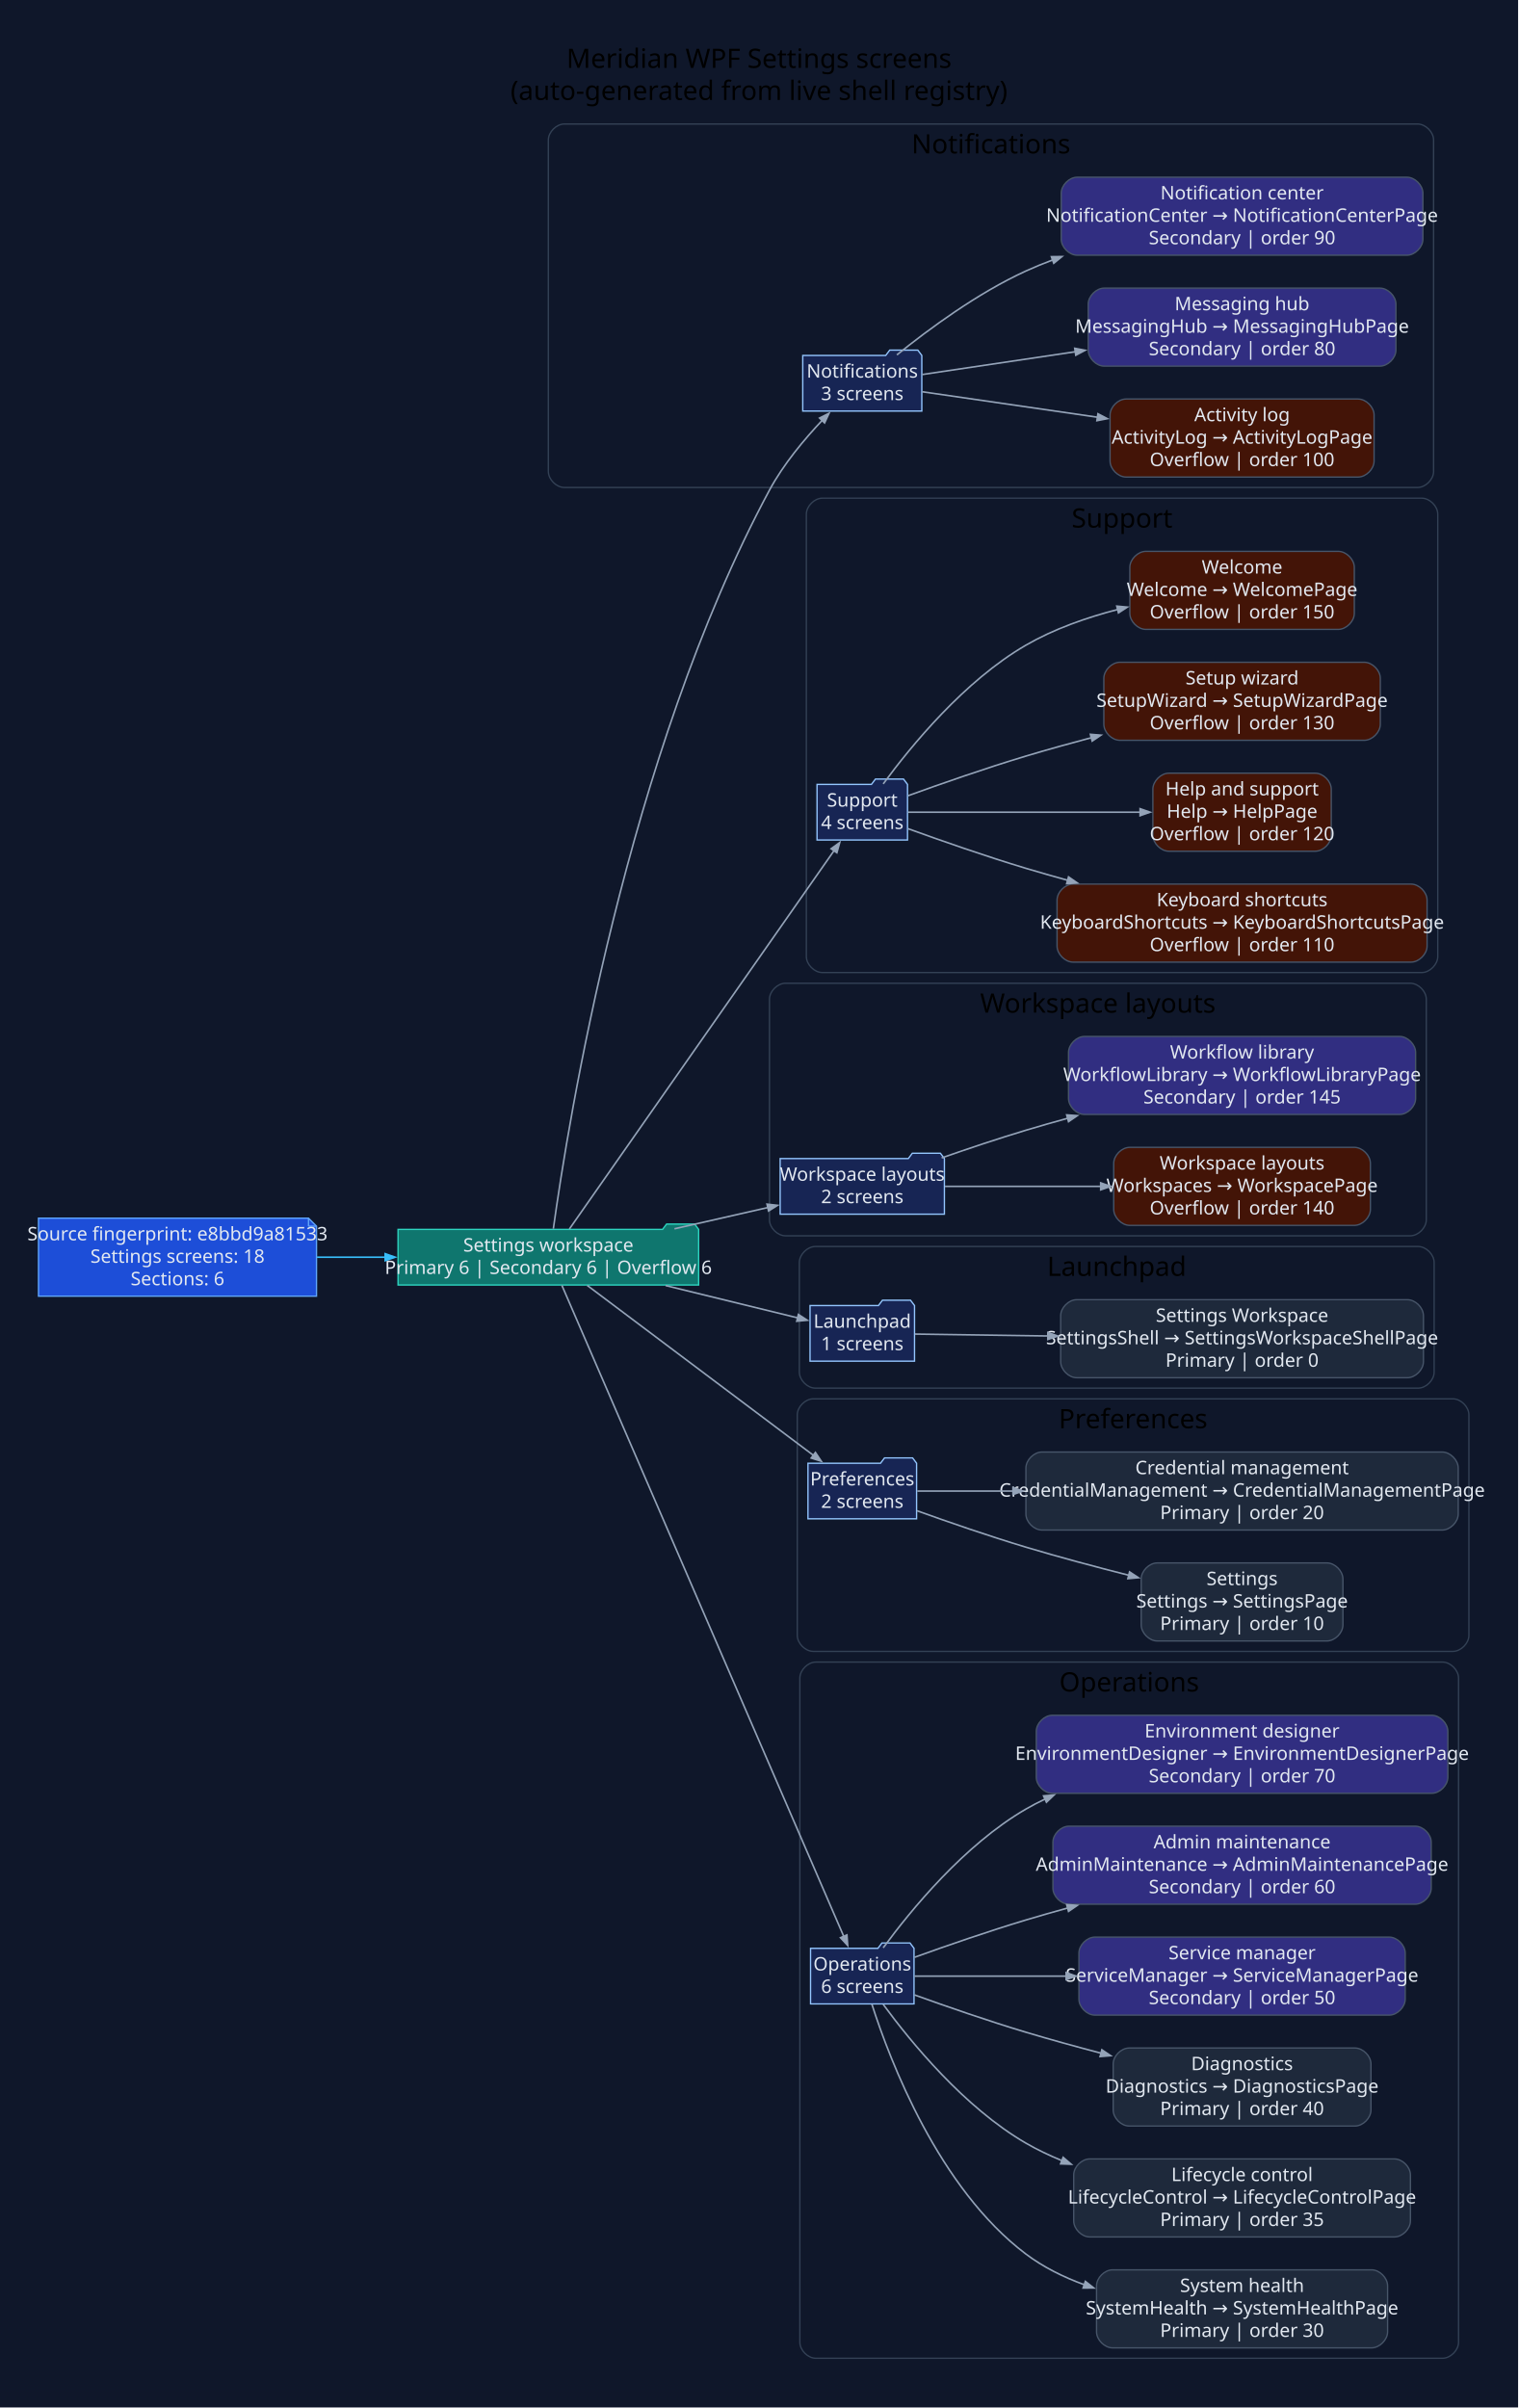
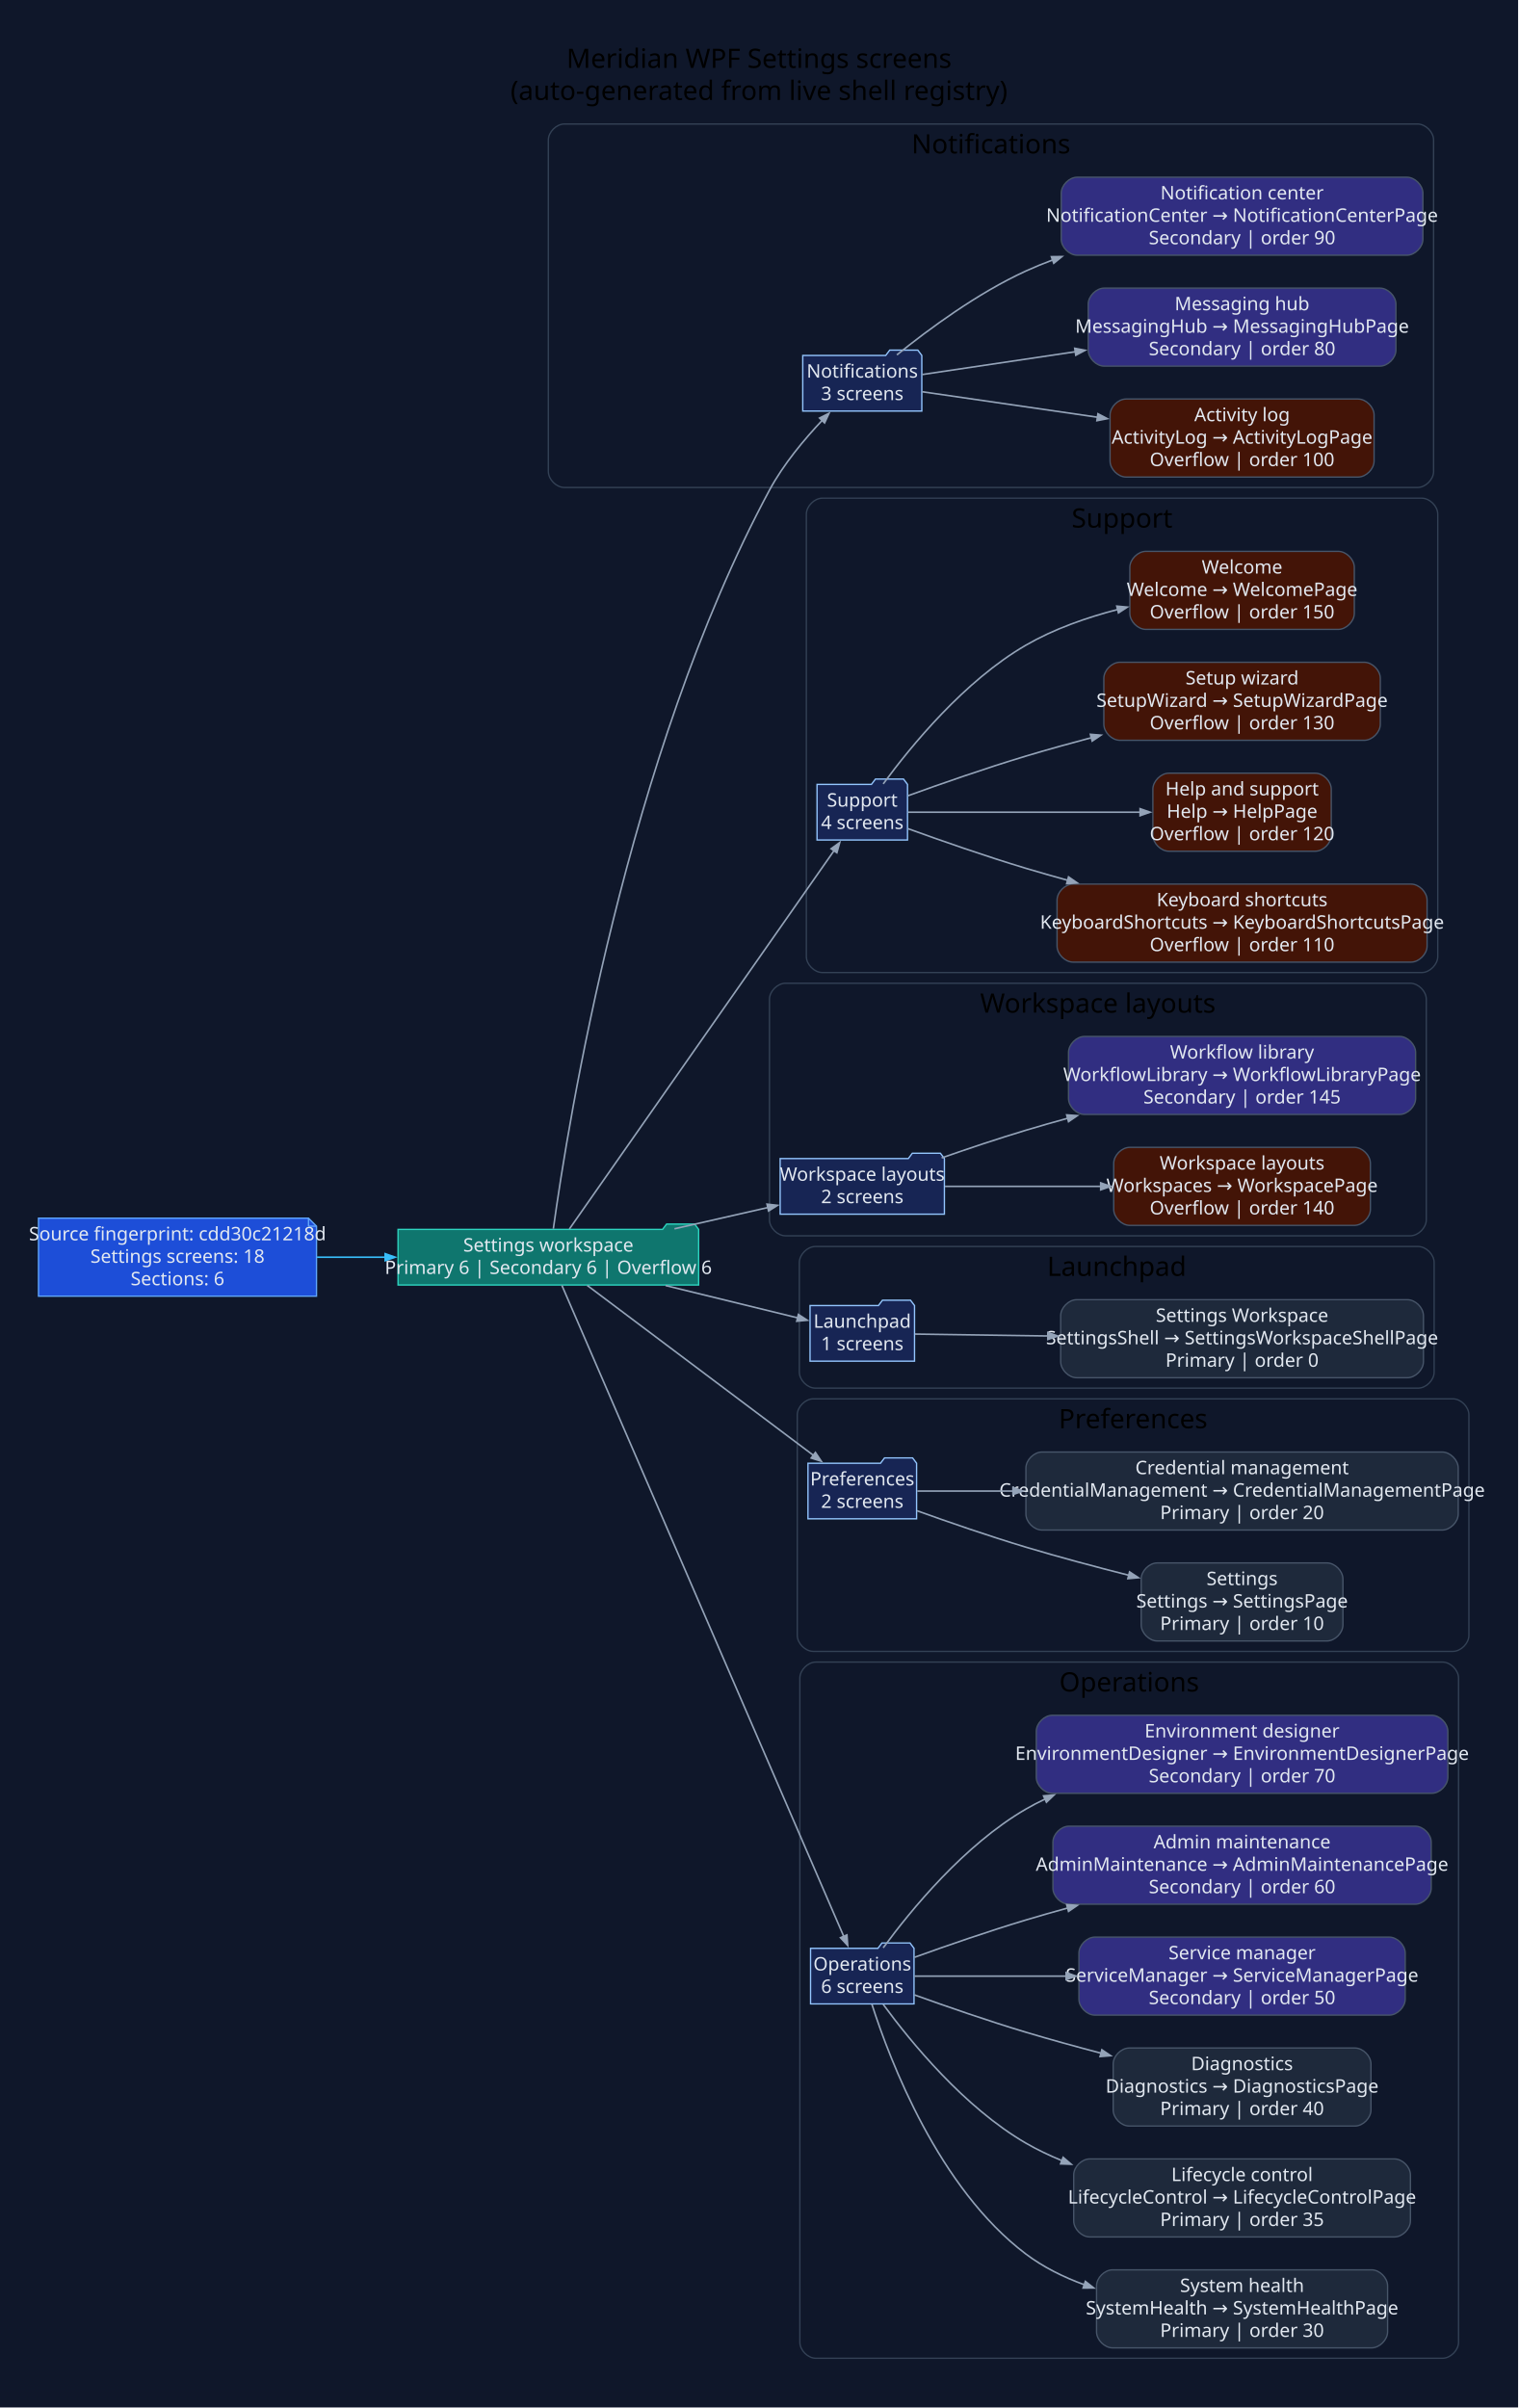
<svg xmlns="http://www.w3.org/2000/svg" width="1136pt" height="1802pt" viewBox="0.00 0.00 1136.00 1802.00">
  <g id="graph0" class="graph" transform="scale(1 1) rotate(0) translate(28.8 1772.8)">
    <polygon fill="#0f172a" stroke="none" points="-28.8,28.8 -28.8,-1772.8 1107.22,-1772.8 1107.22,28.8 -28.8,28.8" />
    <text xml:space="preserve" text-anchor="middle" x="539.21" y="-1722" font-family="Segoe UI" font-size="20.00">Meridian WPF Settings screens</text>
    <text xml:space="preserve" text-anchor="middle" x="539.21" y="-1698" font-family="Segoe UI" font-size="20.00">(auto-generated from live shell registry)</text>
    <g id="clust1" class="cluster">
      <path fill="#0f172a" stroke="#334155" d="M393.54,-1408C393.54,-1408 1031.99,-1408 1031.99,-1408 1037.99,-1408 1043.99,-1414 1043.99,-1420 1043.99,-1420 1043.99,-1668 1043.99,-1668 1043.99,-1674 1037.99,-1680 1031.99,-1680 1031.99,-1680 393.54,-1680 393.54,-1680 387.54,-1680 381.54,-1674 381.54,-1668 381.54,-1668 381.54,-1420 381.54,-1420 381.54,-1414 387.54,-1408 393.54,-1408" />
      <text xml:space="preserve" text-anchor="middle" x="712.76" y="-1658" font-family="Segoe UI" font-size="20.00">Notifications</text>
    </g>
    <g id="clust2" class="cluster">
      <path fill="#0f172a" stroke="#334155" d="M586.61,-1045C586.61,-1045 1035.11,-1045 1035.11,-1045 1041.11,-1045 1047.11,-1051 1047.11,-1057 1047.11,-1057 1047.11,-1388 1047.11,-1388 1047.11,-1394 1041.11,-1400 1035.11,-1400 1035.11,-1400 586.61,-1400 586.61,-1400 580.61,-1400 574.61,-1394 574.61,-1388 574.61,-1388 574.61,-1057 574.61,-1057 574.61,-1051 580.61,-1045 586.61,-1045" />
      <text xml:space="preserve" text-anchor="middle" x="810.86" y="-1378" font-family="Segoe UI" font-size="20.00">Support</text>
    </g>
    <g id="clust3" class="cluster">
      <path fill="#0f172a" stroke="#334155" d="M559.01,-848C559.01,-848 1026.54,-848 1026.54,-848 1032.54,-848 1038.54,-854 1038.54,-860 1038.54,-860 1038.54,-1025 1038.54,-1025 1038.54,-1031 1032.54,-1037 1026.54,-1037 1026.54,-1037 559.01,-1037 559.01,-1037 553.01,-1037 547.01,-1031 547.01,-1025 547.01,-1025 547.01,-860 547.01,-860 547.01,-854 553.01,-848 559.01,-848" />
      <text xml:space="preserve" text-anchor="middle" x="792.78" y="-1015" font-family="Segoe UI" font-size="20.00">Workspace layouts</text>
    </g>
    <g id="clust4" class="cluster">
      <path fill="#0f172a" stroke="#334155" d="M581.37,-734C581.37,-734 1032.4,-734 1032.4,-734 1038.4,-734 1044.4,-740 1044.4,-746 1044.4,-746 1044.4,-828 1044.4,-828 1044.4,-834 1038.4,-840 1032.4,-840 1032.4,-840 581.37,-840 581.37,-840 575.37,-840 569.37,-834 569.37,-828 569.37,-828 569.37,-746 569.37,-746 569.37,-740 575.37,-734 581.37,-734" />
      <text xml:space="preserve" text-anchor="middle" x="806.89" y="-818" font-family="Segoe UI" font-size="20.00">Launchpad</text>
    </g>
    <g id="clust5" class="cluster">
      <path fill="#0f172a" stroke="#334155" d="M579.82,-537C579.82,-537 1058.42,-537 1058.42,-537 1064.42,-537 1070.42,-543 1070.42,-549 1070.42,-549 1070.42,-714 1070.42,-714 1070.42,-720 1064.42,-726 1058.42,-726 1058.42,-726 579.82,-726 579.82,-726 573.82,-726 567.82,-720 567.82,-714 567.82,-714 567.82,-549 567.82,-549 567.82,-543 573.82,-537 579.82,-537" />
      <text xml:space="preserve" text-anchor="middle" x="819.12" y="-704" font-family="Segoe UI" font-size="20.00">Preferences</text>
    </g>
    <g id="clust6" class="cluster">
      <path fill="#0f172a" stroke="#334155" d="M581.75,-8C581.75,-8 1050.66,-8 1050.66,-8 1056.66,-8 1062.66,-14 1062.66,-20 1062.66,-20 1062.66,-517 1062.66,-517 1062.66,-523 1056.66,-529 1050.66,-529 1050.66,-529 581.75,-529 581.75,-529 575.75,-529 569.75,-523 569.75,-517 569.75,-517 569.75,-20 569.75,-20 569.75,-14 575.75,-8 581.75,-8" />
      <text xml:space="preserve" text-anchor="middle" x="816.2" y="-507" font-family="Segoe UI" font-size="20.00">Operations</text>
    </g>
    <g id="node1" class="node">
      <polygon fill="#1d4ed8" stroke="#60a5fa" points="202.06,-861.2 0,-861.2 0,-802.8 208.06,-802.8 208.06,-855.2 202.06,-861.2" />
      <polyline fill="none" stroke="#60a5fa" points="202.06,-861.2 202.06,-855.2" />
      <polyline fill="none" stroke="#60a5fa" points="208.06,-855.2 202.06,-855.2" />
-       <text xml:space="preserve" text-anchor="middle" x="104.03" y="-844.6" font-family="Segoe UI" font-size="14.00" fill="#e2e8f0">Source fingerprint: e8bbd9a81533</text>
+       <text xml:space="preserve" text-anchor="middle" x="104.03" y="-844.6" font-family="Segoe UI" font-size="14.00" fill="#e2e8f0">Source fingerprint: cdd30c21218d</text>
      <text xml:space="preserve" text-anchor="middle" x="104.03" y="-827.8" font-family="Segoe UI" font-size="14.00" fill="#e2e8f0">Settings screens: 18</text>
      <text xml:space="preserve" text-anchor="middle" x="104.03" y="-811" font-family="Segoe UI" font-size="14.00" fill="#e2e8f0">Sections: 6</text>
    </g>
    <g id="node2" class="node">
      <polygon fill="#0f766e" stroke="#2dd4bf" points="494.01,-852.8 491.01,-856.8 470.01,-856.8 467.01,-852.8 269.06,-852.8 269.06,-811.2 494.01,-811.2 494.01,-852.8" />
      <text xml:space="preserve" text-anchor="middle" x="381.54" y="-836.2" font-family="Segoe UI" font-size="14.00" fill="#e2e8f0">Settings workspace</text>
      <text xml:space="preserve" text-anchor="middle" x="381.54" y="-819.4" font-family="Segoe UI" font-size="14.00" fill="#e2e8f0">Primary 6 | Secondary 6 | Overflow 6</text>
    </g>
    <g id="edge1" class="edge">
      <path fill="none" stroke="#38bdf8" stroke-width="1.2" d="M208.4,-832C225.18,-832 242.68,-832 259.82,-832" />
      <polygon fill="#38bdf8" stroke="#38bdf8" stroke-width="1.2" points="259.43,-834.63 266.93,-832 259.43,-829.38 259.43,-834.63" />
    </g>
    <g id="node3" class="node">
      <polygon fill="#172554" stroke="#93c5fd" points="661.01,-1506.8 658.01,-1510.8 637.01,-1510.8 634.01,-1506.8 571.92,-1506.8 571.92,-1465.2 661.01,-1465.2 661.01,-1506.8" />
      <text xml:space="preserve" text-anchor="middle" x="616.46" y="-1490.2" font-family="Segoe UI" font-size="14.00" fill="#e2e8f0">Notifications</text>
      <text xml:space="preserve" text-anchor="middle" x="616.46" y="-1473.4" font-family="Segoe UI" font-size="14.00" fill="#e2e8f0">3 screens</text>
    </g>
    <g id="edge2" class="edge">
      <path fill="none" stroke="#94a3b8" stroke-width="1.2" d="M385.29,-853.3C396.07,-931.31 440.1,-1207.2 547.01,-1406 557.37,-1425.27 573,-1444 586.72,-1458.49" />
      <polygon fill="#94a3b8" stroke="#94a3b8" stroke-width="1.2" points="584.49,-1459.97 591.59,-1463.53 588.26,-1456.32 584.49,-1459.97" />
    </g>
    <g id="node7" class="node">
      <polygon fill="#172554" stroke="#93c5fd" points="650.31,-1185.8 647.31,-1189.8 626.31,-1189.8 623.31,-1185.8 582.61,-1185.8 582.61,-1144.2 650.31,-1144.2 650.31,-1185.8" />
      <text xml:space="preserve" text-anchor="middle" x="616.46" y="-1169.2" font-family="Segoe UI" font-size="14.00" fill="#e2e8f0">Support</text>
      <text xml:space="preserve" text-anchor="middle" x="616.46" y="-1152.4" font-family="Segoe UI" font-size="14.00" fill="#e2e8f0">4 screens</text>
    </g>
    <g id="edge6" class="edge">
      <path fill="none" stroke="#94a3b8" stroke-width="1.2" d="M397.28,-853.08C437.55,-910.65 549.41,-1070.57 595.36,-1136.26" />
      <polygon fill="#94a3b8" stroke="#94a3b8" stroke-width="1.2" points="593.14,-1137.66 599.59,-1142.31 597.44,-1134.66 593.14,-1137.66" />
    </g>
    <g id="node12" class="node">
      <polygon fill="#172554" stroke="#93c5fd" points="677.92,-905.8 674.92,-909.8 653.92,-909.8 650.92,-905.8 555.01,-905.8 555.01,-864.2 677.92,-864.2 677.92,-905.8" />
      <text xml:space="preserve" text-anchor="middle" x="616.46" y="-889.2" font-family="Segoe UI" font-size="14.00" fill="#e2e8f0">Workspace layouts</text>
      <text xml:space="preserve" text-anchor="middle" x="616.46" y="-872.4" font-family="Segoe UI" font-size="14.00" fill="#e2e8f0">2 screens</text>
    </g>
    <g id="edge11" class="edge">
      <path fill="none" stroke="#94a3b8" stroke-width="1.2" d="M475.93,-853.25C499.29,-858.57 523.95,-864.18 545.92,-869.18" />
      <polygon fill="#94a3b8" stroke="#94a3b8" stroke-width="1.2" points="545.17,-871.7 553.07,-870.8 546.34,-866.58 545.17,-871.7" />
    </g>
    <g id="node15" class="node">
      <polygon fill="#172554" stroke="#93c5fd" points="655.56,-795.8 652.56,-799.8 631.56,-799.8 628.56,-795.8 577.37,-795.8 577.37,-754.2 655.56,-754.2 655.56,-795.8" />
      <text xml:space="preserve" text-anchor="middle" x="616.46" y="-779.2" font-family="Segoe UI" font-size="14.00" fill="#e2e8f0">Launchpad</text>
      <text xml:space="preserve" text-anchor="middle" x="616.46" y="-762.4" font-family="Segoe UI" font-size="14.00" fill="#e2e8f0">1 screens</text>
    </g>
    <g id="edge14" class="edge">
      <path fill="none" stroke="#94a3b8" stroke-width="1.2" d="M469.27,-810.78C502.77,-802.58 539.78,-793.52 568.18,-786.57" />
      <polygon fill="#94a3b8" stroke="#94a3b8" stroke-width="1.2" points="568.66,-789.16 575.32,-784.82 567.41,-784.06 568.66,-789.16" />
    </g>
    <g id="node17" class="node">
      <polygon fill="#172554" stroke="#93c5fd" points="657.11,-677.8 654.11,-681.8 633.11,-681.8 630.11,-677.8 575.82,-677.8 575.82,-636.2 657.11,-636.2 657.11,-677.8" />
      <text xml:space="preserve" text-anchor="middle" x="616.46" y="-661.2" font-family="Segoe UI" font-size="14.00" fill="#e2e8f0">Preferences</text>
      <text xml:space="preserve" text-anchor="middle" x="616.46" y="-644.4" font-family="Segoe UI" font-size="14.00" fill="#e2e8f0">2 screens</text>
    </g>
    <g id="edge16" class="edge">
      <path fill="none" stroke="#94a3b8" stroke-width="1.2" d="M410.63,-810.89C453.04,-779.03 533.37,-718.67 579.83,-683.77" />
      <polygon fill="#94a3b8" stroke="#94a3b8" stroke-width="1.2" points="581.4,-685.88 585.82,-679.27 578.24,-681.68 581.4,-685.88" />
    </g>
    <g id="node20" class="node">
      <polygon fill="#172554" stroke="#93c5fd" points="655.18,-314.8 652.18,-318.8 631.18,-318.8 628.18,-314.8 577.75,-314.8 577.75,-273.2 655.18,-273.2 655.18,-314.8" />
      <text xml:space="preserve" text-anchor="middle" x="616.46" y="-298.2" font-family="Segoe UI" font-size="14.00" fill="#e2e8f0">Operations</text>
      <text xml:space="preserve" text-anchor="middle" x="616.46" y="-281.4" font-family="Segoe UI" font-size="14.00" fill="#e2e8f0">6 screens</text>
    </g>
    <g id="edge19" class="edge">
      <path fill="none" stroke="#94a3b8" stroke-width="1.2" d="M391.67,-810.91C427.76,-727.55 560.55,-420.84 602.6,-323.71" />
      <polygon fill="#94a3b8" stroke="#94a3b8" stroke-width="1.2" points="604.98,-324.83 605.55,-316.9 600.16,-322.74 604.98,-324.83" />
    </g>
    <g id="node4" class="node">
      <path fill="#431407" stroke="#475569" d="M987.46,-1474.2C987.46,-1474.2 813.88,-1474.2 813.88,-1474.2 807.88,-1474.2 801.88,-1468.2 801.88,-1462.2 801.88,-1462.2 801.88,-1427.8 801.88,-1427.8 801.88,-1421.8 807.88,-1415.8 813.88,-1415.8 813.88,-1415.8 987.46,-1415.8 987.46,-1415.8 993.46,-1415.8 999.46,-1421.8 999.46,-1427.8 999.46,-1427.8 999.46,-1462.2 999.46,-1462.2 999.46,-1468.2 993.46,-1474.2 987.46,-1474.2" />
      <text xml:space="preserve" text-anchor="middle" x="900.67" y="-1457.6" font-family="Segoe UI" font-size="14.00" fill="#e2e8f0">Activity log</text>
      <text xml:space="preserve" text-anchor="middle" x="900.67" y="-1440.8" font-family="Segoe UI" font-size="14.00" fill="#e2e8f0">ActivityLog → ActivityLogPage</text>
      <text xml:space="preserve" text-anchor="middle" x="900.67" y="-1424" font-family="Segoe UI" font-size="14.00" fill="#e2e8f0">Overflow | order 100</text>
    </g>
    <g id="edge3" class="edge">
      <path fill="none" stroke="#94a3b8" stroke-width="1.2" d="M661.25,-1479.64C696.3,-1474.55 746.97,-1467.18 792.6,-1460.56" />
      <polygon fill="#94a3b8" stroke="#94a3b8" stroke-width="1.2" points="792.81,-1463.18 799.85,-1459.5 792.05,-1457.98 792.81,-1463.18" />
    </g>
    <g id="node5" class="node">
      <path fill="#312e81" stroke="#475569" d="M1003.8,-1557.2C1003.8,-1557.2 797.54,-1557.2 797.54,-1557.2 791.54,-1557.2 785.54,-1551.2 785.54,-1545.2 785.54,-1545.2 785.54,-1510.8 785.54,-1510.8 785.54,-1504.8 791.54,-1498.8 797.54,-1498.8 797.54,-1498.8 1003.8,-1498.8 1003.8,-1498.8 1009.8,-1498.8 1015.8,-1504.8 1015.8,-1510.8 1015.8,-1510.8 1015.8,-1545.2 1015.8,-1545.2 1015.8,-1551.2 1009.8,-1557.2 1003.8,-1557.2" />
      <text xml:space="preserve" text-anchor="middle" x="900.67" y="-1540.6" font-family="Segoe UI" font-size="14.00" fill="#e2e8f0">Messaging hub</text>
      <text xml:space="preserve" text-anchor="middle" x="900.67" y="-1523.8" font-family="Segoe UI" font-size="14.00" fill="#e2e8f0">MessagingHub → MessagingHubPage</text>
      <text xml:space="preserve" text-anchor="middle" x="900.67" y="-1507" font-family="Segoe UI" font-size="14.00" fill="#e2e8f0">Secondary | order 80</text>
    </g>
    <g id="edge4" class="edge">
      <path fill="none" stroke="#94a3b8" stroke-width="1.2" d="M661.25,-1492.52C692.11,-1497.11 735.09,-1503.51 776.07,-1509.61" />
      <polygon fill="#94a3b8" stroke="#94a3b8" stroke-width="1.2" points="775.45,-1512.17 783.26,-1510.67 776.23,-1506.97 775.45,-1512.17" />
    </g>
    <g id="node6" class="node">
      <path fill="#312e81" stroke="#475569" d="M1023.99,-1640.2C1023.99,-1640.2 777.34,-1640.2 777.34,-1640.2 771.34,-1640.2 765.34,-1634.2 765.34,-1628.2 765.34,-1628.2 765.34,-1593.8 765.34,-1593.8 765.34,-1587.8 771.34,-1581.8 777.34,-1581.8 777.34,-1581.8 1023.99,-1581.8 1023.99,-1581.8 1029.99,-1581.8 1035.99,-1587.8 1035.99,-1593.8 1035.99,-1593.8 1035.99,-1628.2 1035.99,-1628.2 1035.99,-1634.2 1029.99,-1640.2 1023.99,-1640.2" />
      <text xml:space="preserve" text-anchor="middle" x="900.67" y="-1623.6" font-family="Segoe UI" font-size="14.00" fill="#e2e8f0">Notification center</text>
      <text xml:space="preserve" text-anchor="middle" x="900.67" y="-1606.8" font-family="Segoe UI" font-size="14.00" fill="#e2e8f0">NotificationCenter → NotificationCenterPage</text>
      <text xml:space="preserve" text-anchor="middle" x="900.67" y="-1590" font-family="Segoe UI" font-size="14.00" fill="#e2e8f0">Secondary | order 90</text>
    </g>
    <g id="edge5" class="edge">
      <path fill="none" stroke="#94a3b8" stroke-width="1.2" d="M642.37,-1507.22C665.86,-1526.21 702.75,-1553.53 738.92,-1570 745.37,-1572.94 752.06,-1575.69 758.9,-1578.26" />
      <polygon fill="#94a3b8" stroke="#94a3b8" stroke-width="1.2" points="757.97,-1580.72 765.91,-1580.81 759.76,-1575.78 757.97,-1580.72" />
    </g>
    <g id="node8" class="node">
      <path fill="#431407" stroke="#475569" d="M1027.11,-1111.2C1027.11,-1111.2 774.22,-1111.2 774.22,-1111.2 768.22,-1111.2 762.22,-1105.2 762.22,-1099.2 762.22,-1099.2 762.22,-1064.8 762.22,-1064.8 762.22,-1058.8 768.22,-1052.8 774.22,-1052.8 774.22,-1052.8 1027.11,-1052.8 1027.11,-1052.8 1033.11,-1052.8 1039.11,-1058.8 1039.11,-1064.8 1039.11,-1064.8 1039.11,-1099.2 1039.11,-1099.2 1039.11,-1105.2 1033.11,-1111.2 1027.11,-1111.2" />
      <text xml:space="preserve" text-anchor="middle" x="900.67" y="-1094.6" font-family="Segoe UI" font-size="14.00" fill="#e2e8f0">Keyboard shortcuts</text>
      <text xml:space="preserve" text-anchor="middle" x="900.67" y="-1077.8" font-family="Segoe UI" font-size="14.00" fill="#e2e8f0">KeyboardShortcuts → KeyboardShortcutsPage</text>
      <text xml:space="preserve" text-anchor="middle" x="900.67" y="-1061" font-family="Segoe UI" font-size="14.00" fill="#e2e8f0">Overflow | order 110</text>
    </g>
    <g id="edge7" class="edge">
      <path fill="none" stroke="#94a3b8" stroke-width="1.2" d="M650.73,-1152.66C675,-1143.86 708.78,-1132.04 738.92,-1123 749.05,-1119.96 759.58,-1116.95 770.19,-1114.03" />
      <polygon fill="#94a3b8" stroke="#94a3b8" stroke-width="1.2" points="770.81,-1116.58 777.36,-1112.07 769.43,-1111.51 770.81,-1116.58" />
    </g>
    <g id="node9" class="node">
      <path fill="#431407" stroke="#475569" d="M955.41,-1194.2C955.41,-1194.2 845.92,-1194.2 845.92,-1194.2 839.92,-1194.2 833.92,-1188.2 833.92,-1182.2 833.92,-1182.2 833.92,-1147.8 833.92,-1147.8 833.92,-1141.8 839.92,-1135.8 845.92,-1135.8 845.92,-1135.8 955.41,-1135.8 955.41,-1135.8 961.41,-1135.8 967.41,-1141.8 967.41,-1147.8 967.41,-1147.8 967.41,-1182.2 967.41,-1182.2 967.41,-1188.2 961.41,-1194.2 955.41,-1194.2" />
      <text xml:space="preserve" text-anchor="middle" x="900.67" y="-1177.6" font-family="Segoe UI" font-size="14.00" fill="#e2e8f0">Help and support</text>
      <text xml:space="preserve" text-anchor="middle" x="900.67" y="-1160.8" font-family="Segoe UI" font-size="14.00" fill="#e2e8f0">Help → HelpPage</text>
      <text xml:space="preserve" text-anchor="middle" x="900.67" y="-1144" font-family="Segoe UI" font-size="14.00" fill="#e2e8f0">Overflow | order 120</text>
    </g>
    <g id="edge8" class="edge">
      <path fill="none" stroke="#94a3b8" stroke-width="1.2" d="M650.67,-1165C693.11,-1165 767.85,-1165 824.4,-1165" />
      <polygon fill="#94a3b8" stroke="#94a3b8" stroke-width="1.2" points="824.35,-1167.63 831.85,-1165 824.35,-1162.38 824.35,-1167.63" />
    </g>
    <g id="node10" class="node">
      <path fill="#431407" stroke="#475569" d="M992.11,-1277.2C992.11,-1277.2 809.23,-1277.2 809.23,-1277.2 803.23,-1277.2 797.23,-1271.2 797.23,-1265.2 797.23,-1265.2 797.23,-1230.8 797.23,-1230.8 797.23,-1224.8 803.23,-1218.8 809.23,-1218.8 809.23,-1218.8 992.11,-1218.8 992.11,-1218.8 998.11,-1218.8 1004.11,-1224.8 1004.11,-1230.8 1004.11,-1230.8 1004.11,-1265.2 1004.11,-1265.2 1004.11,-1271.2 998.11,-1277.2 992.11,-1277.2" />
      <text xml:space="preserve" text-anchor="middle" x="900.67" y="-1260.6" font-family="Segoe UI" font-size="14.00" fill="#e2e8f0">Setup wizard</text>
      <text xml:space="preserve" text-anchor="middle" x="900.67" y="-1243.8" font-family="Segoe UI" font-size="14.00" fill="#e2e8f0">SetupWizard → SetupWizardPage</text>
      <text xml:space="preserve" text-anchor="middle" x="900.67" y="-1227" font-family="Segoe UI" font-size="14.00" fill="#e2e8f0">Overflow | order 130</text>
    </g>
    <g id="edge9" class="edge">
      <path fill="none" stroke="#94a3b8" stroke-width="1.2" d="M650.73,-1177.34C675,-1186.14 708.78,-1197.96 738.92,-1207 754.77,-1211.76 771.62,-1216.44 788.2,-1220.85" />
      <polygon fill="#94a3b8" stroke="#94a3b8" stroke-width="1.2" points="787.16,-1223.29 795.08,-1222.67 788.5,-1218.22 787.16,-1223.29" />
    </g>
    <g id="node11" class="node">
      <path fill="#431407" stroke="#475569" d="M972.66,-1360.2C972.66,-1360.2 828.68,-1360.2 828.68,-1360.2 822.68,-1360.2 816.68,-1354.2 816.68,-1348.2 816.68,-1348.2 816.68,-1313.8 816.68,-1313.8 816.68,-1307.8 822.68,-1301.8 828.68,-1301.8 828.68,-1301.8 972.66,-1301.8 972.66,-1301.8 978.66,-1301.8 984.66,-1307.8 984.66,-1313.8 984.66,-1313.8 984.66,-1348.2 984.66,-1348.2 984.66,-1354.2 978.66,-1360.2 972.66,-1360.2" />
      <text xml:space="preserve" text-anchor="middle" x="900.67" y="-1343.6" font-family="Segoe UI" font-size="14.00" fill="#e2e8f0">Welcome</text>
      <text xml:space="preserve" text-anchor="middle" x="900.67" y="-1326.8" font-family="Segoe UI" font-size="14.00" fill="#e2e8f0">Welcome → WelcomePage</text>
      <text xml:space="preserve" text-anchor="middle" x="900.67" y="-1310" font-family="Segoe UI" font-size="14.00" fill="#e2e8f0">Overflow | order 150</text>
    </g>
    <g id="edge10" class="edge">
      <path fill="none" stroke="#94a3b8" stroke-width="1.2" d="M632.13,-1186.18C652.71,-1214.24 692.83,-1263.32 738.92,-1290 759.8,-1302.09 784.24,-1310.66 807.66,-1316.72" />
      <polygon fill="#94a3b8" stroke="#94a3b8" stroke-width="1.2" points="806.91,-1319.23 814.82,-1318.48 808.17,-1314.14 806.91,-1319.23" />
    </g>
    <g id="node13" class="node">
      <path fill="#431407" stroke="#475569" d="M984.71,-914.2C984.71,-914.2 816.62,-914.2 816.62,-914.2 810.62,-914.2 804.62,-908.2 804.62,-902.2 804.62,-902.2 804.62,-867.8 804.62,-867.8 804.62,-861.8 810.62,-855.8 816.62,-855.8 816.62,-855.8 984.71,-855.8 984.71,-855.8 990.71,-855.8 996.71,-861.8 996.71,-867.8 996.71,-867.8 996.71,-902.2 996.71,-902.2 996.71,-908.2 990.71,-914.2 984.71,-914.2" />
      <text xml:space="preserve" text-anchor="middle" x="900.67" y="-897.6" font-family="Segoe UI" font-size="14.00" fill="#e2e8f0">Workspace layouts</text>
      <text xml:space="preserve" text-anchor="middle" x="900.67" y="-880.8" font-family="Segoe UI" font-size="14.00" fill="#e2e8f0">Workspaces → WorkspacePage</text>
      <text xml:space="preserve" text-anchor="middle" x="900.67" y="-864" font-family="Segoe UI" font-size="14.00" fill="#e2e8f0">Overflow | order 140</text>
    </g>
    <g id="edge12" class="edge">
      <path fill="none" stroke="#94a3b8" stroke-width="1.2" d="M678.35,-885C712.47,-885 755.96,-885 795.34,-885" />
      <polygon fill="#94a3b8" stroke="#94a3b8" stroke-width="1.2" points="794.88,-887.63 802.38,-885 794.88,-882.38 794.88,-887.63" />
    </g>
    <g id="node14" class="node">
      <path fill="#312e81" stroke="#475569" d="M1018.54,-997.2C1018.54,-997.2 782.79,-997.2 782.79,-997.2 776.79,-997.2 770.79,-991.2 770.79,-985.2 770.79,-985.2 770.79,-950.8 770.79,-950.8 770.79,-944.8 776.79,-938.8 782.79,-938.8 782.79,-938.8 1018.54,-938.8 1018.54,-938.8 1024.54,-938.8 1030.54,-944.8 1030.54,-950.8 1030.54,-950.8 1030.54,-985.2 1030.54,-985.2 1030.54,-991.2 1024.54,-997.2 1018.54,-997.2" />
      <text xml:space="preserve" text-anchor="middle" x="900.67" y="-980.6" font-family="Segoe UI" font-size="14.00" fill="#e2e8f0">Workflow library</text>
      <text xml:space="preserve" text-anchor="middle" x="900.67" y="-963.8" font-family="Segoe UI" font-size="14.00" fill="#e2e8f0">WorkflowLibrary → WorkflowLibraryPage</text>
      <text xml:space="preserve" text-anchor="middle" x="900.67" y="-947" font-family="Segoe UI" font-size="14.00" fill="#e2e8f0">Secondary | order 145</text>
    </g>
    <g id="edge13" class="edge">
      <path fill="none" stroke="#94a3b8" stroke-width="1.2" d="M675.83,-906.29C695.73,-913.25 718.19,-920.78 738.92,-927 749.05,-930.04 759.58,-933.05 770.19,-935.97" />
      <polygon fill="#94a3b8" stroke="#94a3b8" stroke-width="1.2" points="769.43,-938.49 777.36,-937.93 770.81,-933.42 769.43,-938.49" />
    </g>
    <g id="node16" class="node">
      <path fill="#1e293b" stroke="#475569" d="M1024.4,-800.2C1024.4,-800.2 776.93,-800.2 776.93,-800.2 770.93,-800.2 764.93,-794.2 764.93,-788.2 764.93,-788.2 764.93,-753.8 764.93,-753.8 764.93,-747.8 770.93,-741.8 776.93,-741.8 776.93,-741.8 1024.4,-741.8 1024.4,-741.8 1030.4,-741.8 1036.4,-747.8 1036.4,-753.8 1036.4,-753.8 1036.4,-788.2 1036.4,-788.2 1036.4,-794.2 1030.4,-800.2 1024.4,-800.2" />
      <text xml:space="preserve" text-anchor="middle" x="900.67" y="-783.6" font-family="Segoe UI" font-size="14.00" fill="#e2e8f0">Settings Workspace</text>
      <text xml:space="preserve" text-anchor="middle" x="900.67" y="-766.8" font-family="Segoe UI" font-size="14.00" fill="#e2e8f0">SettingsShell → SettingsWorkspaceShellPage</text>
      <text xml:space="preserve" text-anchor="middle" x="900.67" y="-750" font-family="Segoe UI" font-size="14.00" fill="#e2e8f0">Primary | order 0</text>
    </g>
    <g id="edge15" class="edge">
      <path fill="none" stroke="#94a3b8" stroke-width="1.2" d="M655.82,-774.46C682.12,-774.08 718.82,-773.56 755.77,-773.04" />
      <polygon fill="#94a3b8" stroke="#94a3b8" stroke-width="1.2" points="755.38,-775.67 762.84,-772.94 755.31,-770.42 755.38,-775.67" />
    </g>
    <g id="node18" class="node">
      <path fill="#1e293b" stroke="#475569" d="M964.14,-603.2C964.14,-603.2 837.19,-603.2 837.19,-603.2 831.19,-603.2 825.19,-597.2 825.19,-591.2 825.19,-591.2 825.19,-556.8 825.19,-556.8 825.19,-550.8 831.19,-544.8 837.19,-544.8 837.19,-544.8 964.14,-544.8 964.14,-544.8 970.14,-544.8 976.14,-550.8 976.14,-556.8 976.14,-556.8 976.14,-591.2 976.14,-591.2 976.14,-597.2 970.14,-603.2 964.14,-603.2" />
      <text xml:space="preserve" text-anchor="middle" x="900.67" y="-586.6" font-family="Segoe UI" font-size="14.00" fill="#e2e8f0">Settings</text>
      <text xml:space="preserve" text-anchor="middle" x="900.67" y="-569.8" font-family="Segoe UI" font-size="14.00" fill="#e2e8f0">Settings → SettingsPage</text>
      <text xml:space="preserve" text-anchor="middle" x="900.67" y="-553" font-family="Segoe UI" font-size="14.00" fill="#e2e8f0">Primary | order 10</text>
    </g>
    <g id="edge17" class="edge">
      <path fill="none" stroke="#94a3b8" stroke-width="1.2" d="M657.4,-642.25C680.96,-633.78 711.46,-623.23 738.92,-615 763.84,-607.53 791.2,-600.22 816.16,-593.9" />
      <polygon fill="#94a3b8" stroke="#94a3b8" stroke-width="1.2" points="816.49,-596.52 823.12,-592.14 815.21,-591.43 816.49,-596.52" />
    </g>
    <g id="node19" class="node">
      <path fill="#1e293b" stroke="#475569" d="M1050.42,-686.2C1050.42,-686.2 750.92,-686.2 750.92,-686.2 744.92,-686.2 738.92,-680.2 738.92,-674.2 738.92,-674.2 738.92,-639.8 738.92,-639.8 738.92,-633.8 744.92,-627.8 750.92,-627.8 750.92,-627.8 1050.42,-627.8 1050.42,-627.8 1056.42,-627.8 1062.42,-633.8 1062.42,-639.8 1062.42,-639.8 1062.42,-674.2 1062.42,-674.2 1062.42,-680.2 1056.42,-686.2 1050.42,-686.2" />
      <text xml:space="preserve" text-anchor="middle" x="900.67" y="-669.6" font-family="Segoe UI" font-size="14.00" fill="#e2e8f0">Credential management</text>
      <text xml:space="preserve" text-anchor="middle" x="900.67" y="-652.8" font-family="Segoe UI" font-size="14.00" fill="#e2e8f0">CredentialManagement → CredentialManagementPage</text>
      <text xml:space="preserve" text-anchor="middle" x="900.67" y="-636" font-family="Segoe UI" font-size="14.00" fill="#e2e8f0">Primary | order 20</text>
    </g>
    <g id="edge18" class="edge">
      <path fill="none" stroke="#94a3b8" stroke-width="1.2" d="M657.6,-657C677.35,-657 702.65,-657 729.42,-657" />
      <polygon fill="#94a3b8" stroke="#94a3b8" stroke-width="1.2" points="729.23,-659.63 736.73,-657 729.23,-654.38 729.23,-659.63" />
    </g>
    <g id="node21" class="node">
      <path fill="#1e293b" stroke="#475569" d="M997.57,-74.2C997.57,-74.2 803.77,-74.2 803.77,-74.2 797.77,-74.2 791.77,-68.2 791.77,-62.2 791.77,-62.2 791.77,-27.8 791.77,-27.8 791.77,-21.8 797.77,-15.8 803.77,-15.8 803.77,-15.8 997.57,-15.8 997.57,-15.8 1003.57,-15.8 1009.57,-21.8 1009.57,-27.8 1009.57,-27.8 1009.57,-62.2 1009.57,-62.2 1009.57,-68.2 1003.57,-74.2 997.57,-74.2" />
      <text xml:space="preserve" text-anchor="middle" x="900.67" y="-57.6" font-family="Segoe UI" font-size="14.00" fill="#e2e8f0">System health</text>
      <text xml:space="preserve" text-anchor="middle" x="900.67" y="-40.8" font-family="Segoe UI" font-size="14.00" fill="#e2e8f0">SystemHealth → SystemHealthPage</text>
      <text xml:space="preserve" text-anchor="middle" x="900.67" y="-24" font-family="Segoe UI" font-size="14.00" fill="#e2e8f0">Primary | order 30</text>
    </g>
    <g id="edge20" class="edge">
      <path fill="none" stroke="#94a3b8" stroke-width="1.2" d="M623.67,-272.89C637.23,-230.57 673.64,-135.21 738.92,-86 751.92,-76.2 767.02,-68.73 782.65,-63.03" />
      <polygon fill="#94a3b8" stroke="#94a3b8" stroke-width="1.2" points="783.41,-65.55 789.66,-60.64 781.72,-60.58 783.41,-65.55" />
    </g>
    <g id="node22" class="node">
      <path fill="#1e293b" stroke="#475569" d="M1014.65,-157.2C1014.65,-157.2 786.68,-157.2 786.68,-157.2 780.68,-157.2 774.68,-151.2 774.68,-145.2 774.68,-145.2 774.68,-110.8 774.68,-110.8 774.68,-104.8 780.68,-98.8 786.68,-98.8 786.68,-98.8 1014.65,-98.8 1014.65,-98.8 1020.65,-98.8 1026.65,-104.8 1026.65,-110.8 1026.65,-110.8 1026.65,-145.2 1026.65,-145.2 1026.65,-151.2 1020.65,-157.2 1014.65,-157.2" />
      <text xml:space="preserve" text-anchor="middle" x="900.67" y="-140.6" font-family="Segoe UI" font-size="14.00" fill="#e2e8f0">Lifecycle control</text>
      <text xml:space="preserve" text-anchor="middle" x="900.67" y="-123.8" font-family="Segoe UI" font-size="14.00" fill="#e2e8f0">LifecycleControl → LifecycleControlPage</text>
      <text xml:space="preserve" text-anchor="middle" x="900.67" y="-107" font-family="Segoe UI" font-size="14.00" fill="#e2e8f0">Primary | order 35</text>
    </g>
    <g id="edge21" class="edge">
      <path fill="none" stroke="#94a3b8" stroke-width="1.2" d="M632.13,-272.82C652.71,-244.76 692.83,-195.68 738.92,-169 747.41,-164.08 756.49,-159.75 765.85,-155.93" />
      <polygon fill="#94a3b8" stroke="#94a3b8" stroke-width="1.2" points="766.78,-158.38 772.82,-153.22 764.88,-153.49 766.78,-158.38" />
    </g>
    <g id="node23" class="node">
      <path fill="#1e293b" stroke="#475569" d="M985.13,-240.2C985.13,-240.2 816.21,-240.2 816.21,-240.2 810.21,-240.2 804.21,-234.2 804.21,-228.2 804.21,-228.2 804.21,-193.8 804.21,-193.8 804.21,-187.8 810.21,-181.8 816.21,-181.8 816.21,-181.8 985.13,-181.8 985.13,-181.8 991.13,-181.8 997.13,-187.8 997.13,-193.8 997.13,-193.8 997.13,-228.2 997.13,-228.2 997.13,-234.2 991.13,-240.2 985.13,-240.2" />
      <text xml:space="preserve" text-anchor="middle" x="900.67" y="-223.6" font-family="Segoe UI" font-size="14.00" fill="#e2e8f0">Diagnostics</text>
      <text xml:space="preserve" text-anchor="middle" x="900.67" y="-206.8" font-family="Segoe UI" font-size="14.00" fill="#e2e8f0">Diagnostics → DiagnosticsPage</text>
      <text xml:space="preserve" text-anchor="middle" x="900.67" y="-190" font-family="Segoe UI" font-size="14.00" fill="#e2e8f0">Primary | order 40</text>
    </g>
    <g id="edge22" class="edge">
      <path fill="none" stroke="#94a3b8" stroke-width="1.2" d="M655.49,-279.94C679.3,-271.36 710.71,-260.46 738.92,-252 757.02,-246.57 776.4,-241.23 795.21,-236.3" />
      <polygon fill="#94a3b8" stroke="#94a3b8" stroke-width="1.2" points="795.75,-238.87 802.35,-234.44 794.43,-233.79 795.75,-238.87" />
    </g>
    <g id="node24" class="node">
      <path fill="#312e81" stroke="#475569" d="M1010.76,-323.2C1010.76,-323.2 790.58,-323.2 790.58,-323.2 784.58,-323.2 778.58,-317.2 778.58,-311.2 778.58,-311.2 778.58,-276.8 778.58,-276.8 778.58,-270.8 784.58,-264.8 790.58,-264.8 790.58,-264.8 1010.76,-264.8 1010.76,-264.8 1016.76,-264.8 1022.76,-270.8 1022.76,-276.8 1022.76,-276.8 1022.76,-311.2 1022.76,-311.2 1022.76,-317.2 1016.76,-323.2 1010.76,-323.2" />
      <text xml:space="preserve" text-anchor="middle" x="900.67" y="-306.6" font-family="Segoe UI" font-size="14.00" fill="#e2e8f0">Service manager</text>
      <text xml:space="preserve" text-anchor="middle" x="900.67" y="-289.8" font-family="Segoe UI" font-size="14.00" fill="#e2e8f0">ServiceManager → ServiceManagerPage</text>
      <text xml:space="preserve" text-anchor="middle" x="900.67" y="-273" font-family="Segoe UI" font-size="14.00" fill="#e2e8f0">Secondary | order 50</text>
    </g>
    <g id="edge23" class="edge">
      <path fill="none" stroke="#94a3b8" stroke-width="1.2" d="M655.52,-294C685.03,-294 727.75,-294 769.23,-294" />
      <polygon fill="#94a3b8" stroke="#94a3b8" stroke-width="1.2" points="769.02,-296.63 776.52,-294 769.02,-291.38 769.02,-296.63" />
    </g>
    <g id="node25" class="node">
      <path fill="#312e81" stroke="#475569" d="M1030.21,-406.2C1030.21,-406.2 771.12,-406.2 771.12,-406.2 765.12,-406.2 759.12,-400.2 759.12,-394.2 759.12,-394.2 759.12,-359.8 759.12,-359.8 759.12,-353.8 765.12,-347.8 771.12,-347.8 771.12,-347.8 1030.21,-347.8 1030.21,-347.8 1036.21,-347.8 1042.21,-353.8 1042.21,-359.8 1042.21,-359.8 1042.21,-394.2 1042.21,-394.2 1042.21,-400.2 1036.21,-406.2 1030.21,-406.2" />
      <text xml:space="preserve" text-anchor="middle" x="900.67" y="-389.6" font-family="Segoe UI" font-size="14.00" fill="#e2e8f0">Admin maintenance</text>
      <text xml:space="preserve" text-anchor="middle" x="900.67" y="-372.8" font-family="Segoe UI" font-size="14.00" fill="#e2e8f0">AdminMaintenance → AdminMaintenancePage</text>
      <text xml:space="preserve" text-anchor="middle" x="900.67" y="-356" font-family="Segoe UI" font-size="14.00" fill="#e2e8f0">Secondary | order 60</text>
    </g>
    <g id="edge24" class="edge">
      <path fill="none" stroke="#94a3b8" stroke-width="1.2" d="M655.49,-308.06C679.3,-316.64 710.71,-327.54 738.92,-336 749.05,-339.04 759.58,-342.05 770.19,-344.97" />
      <polygon fill="#94a3b8" stroke="#94a3b8" stroke-width="1.2" points="769.43,-347.49 777.36,-346.93 770.81,-342.42 769.43,-347.49" />
    </g>
    <g id="node26" class="node">
      <path fill="#312e81" stroke="#475569" d="M1042.66,-489.2C1042.66,-489.2 758.68,-489.2 758.68,-489.2 752.68,-489.2 746.68,-483.2 746.68,-477.2 746.68,-477.2 746.68,-442.8 746.68,-442.8 746.68,-436.8 752.68,-430.8 758.68,-430.8 758.68,-430.8 1042.66,-430.8 1042.66,-430.8 1048.66,-430.8 1054.66,-436.8 1054.66,-442.8 1054.66,-442.8 1054.66,-477.2 1054.66,-477.2 1054.66,-483.2 1048.66,-489.2 1042.66,-489.2" />
      <text xml:space="preserve" text-anchor="middle" x="900.67" y="-472.6" font-family="Segoe UI" font-size="14.00" fill="#e2e8f0">Environment designer</text>
      <text xml:space="preserve" text-anchor="middle" x="900.67" y="-455.8" font-family="Segoe UI" font-size="14.00" fill="#e2e8f0">EnvironmentDesigner → EnvironmentDesignerPage</text>
      <text xml:space="preserve" text-anchor="middle" x="900.67" y="-439" font-family="Segoe UI" font-size="14.00" fill="#e2e8f0">Secondary | order 70</text>
    </g>
    <g id="edge25" class="edge">
      <path fill="none" stroke="#94a3b8" stroke-width="1.2" d="M632.13,-315.18C652.71,-343.24 692.83,-392.32 738.92,-419 743.55,-421.68 748.35,-424.19 753.28,-426.53" />
      <polygon fill="#94a3b8" stroke="#94a3b8" stroke-width="1.2" points="752.12,-428.89 760.03,-429.58 754.28,-424.1 752.12,-428.89" />
    </g>
  </g>
</svg>
